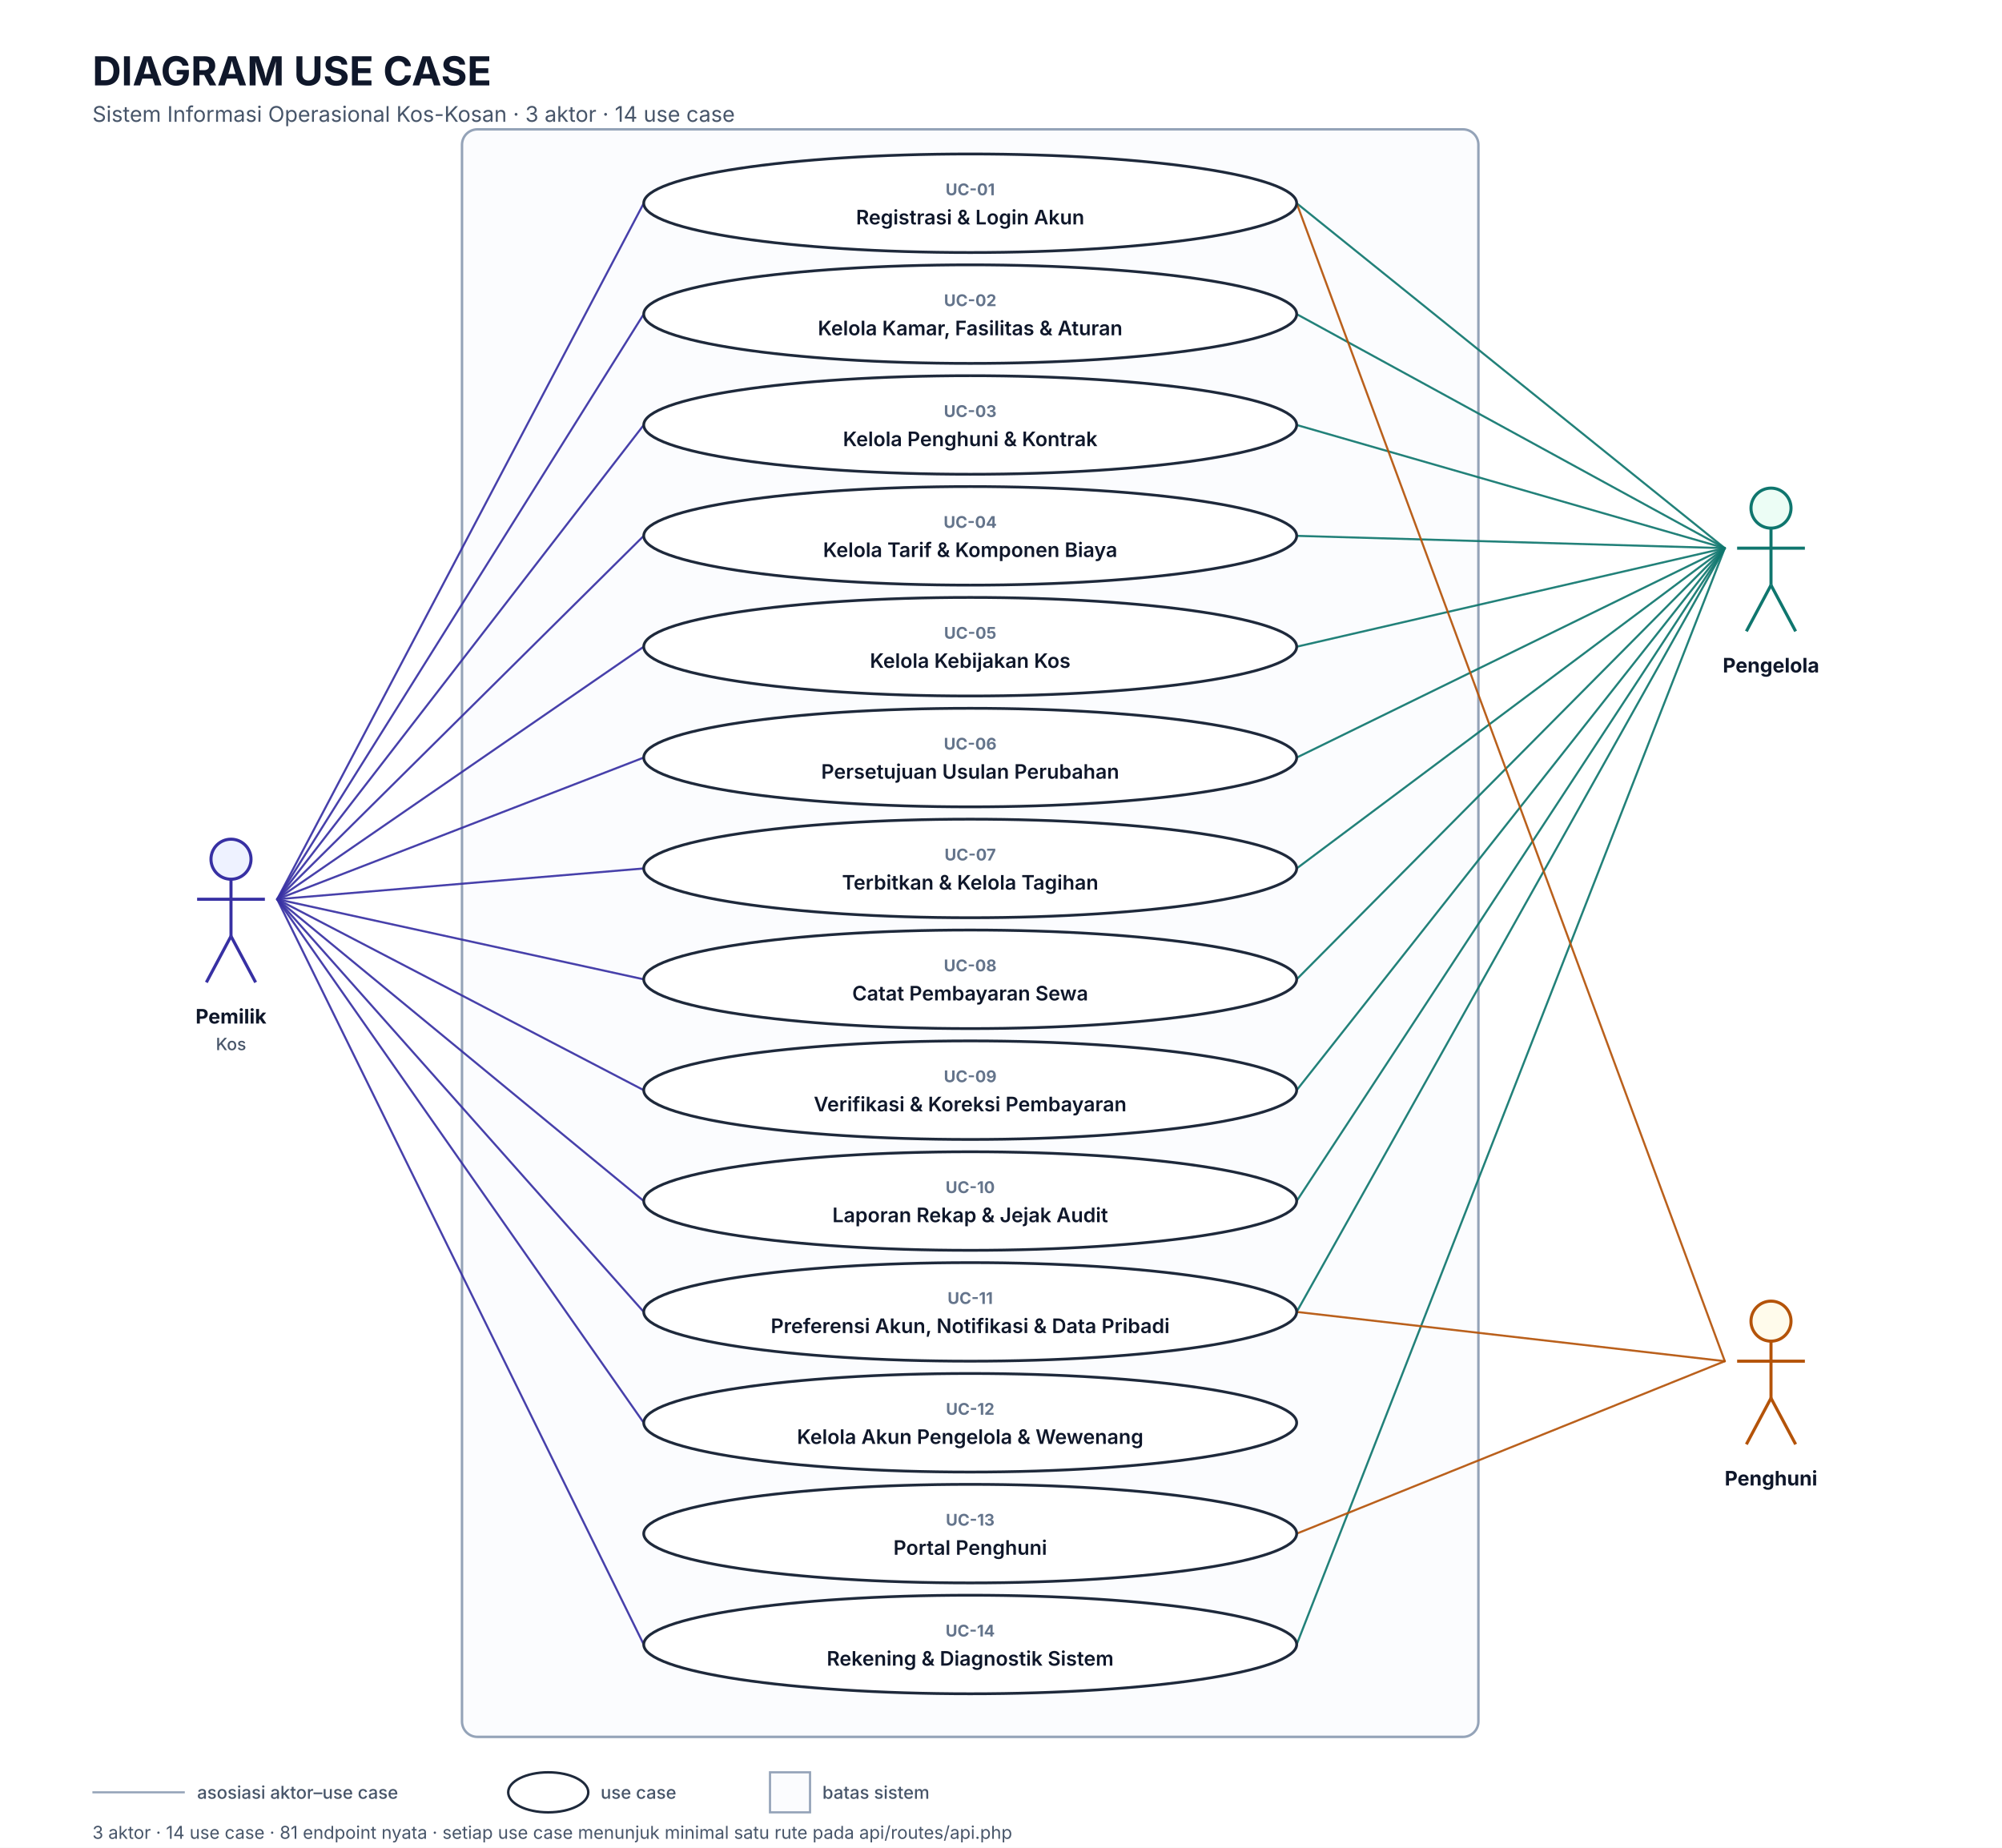
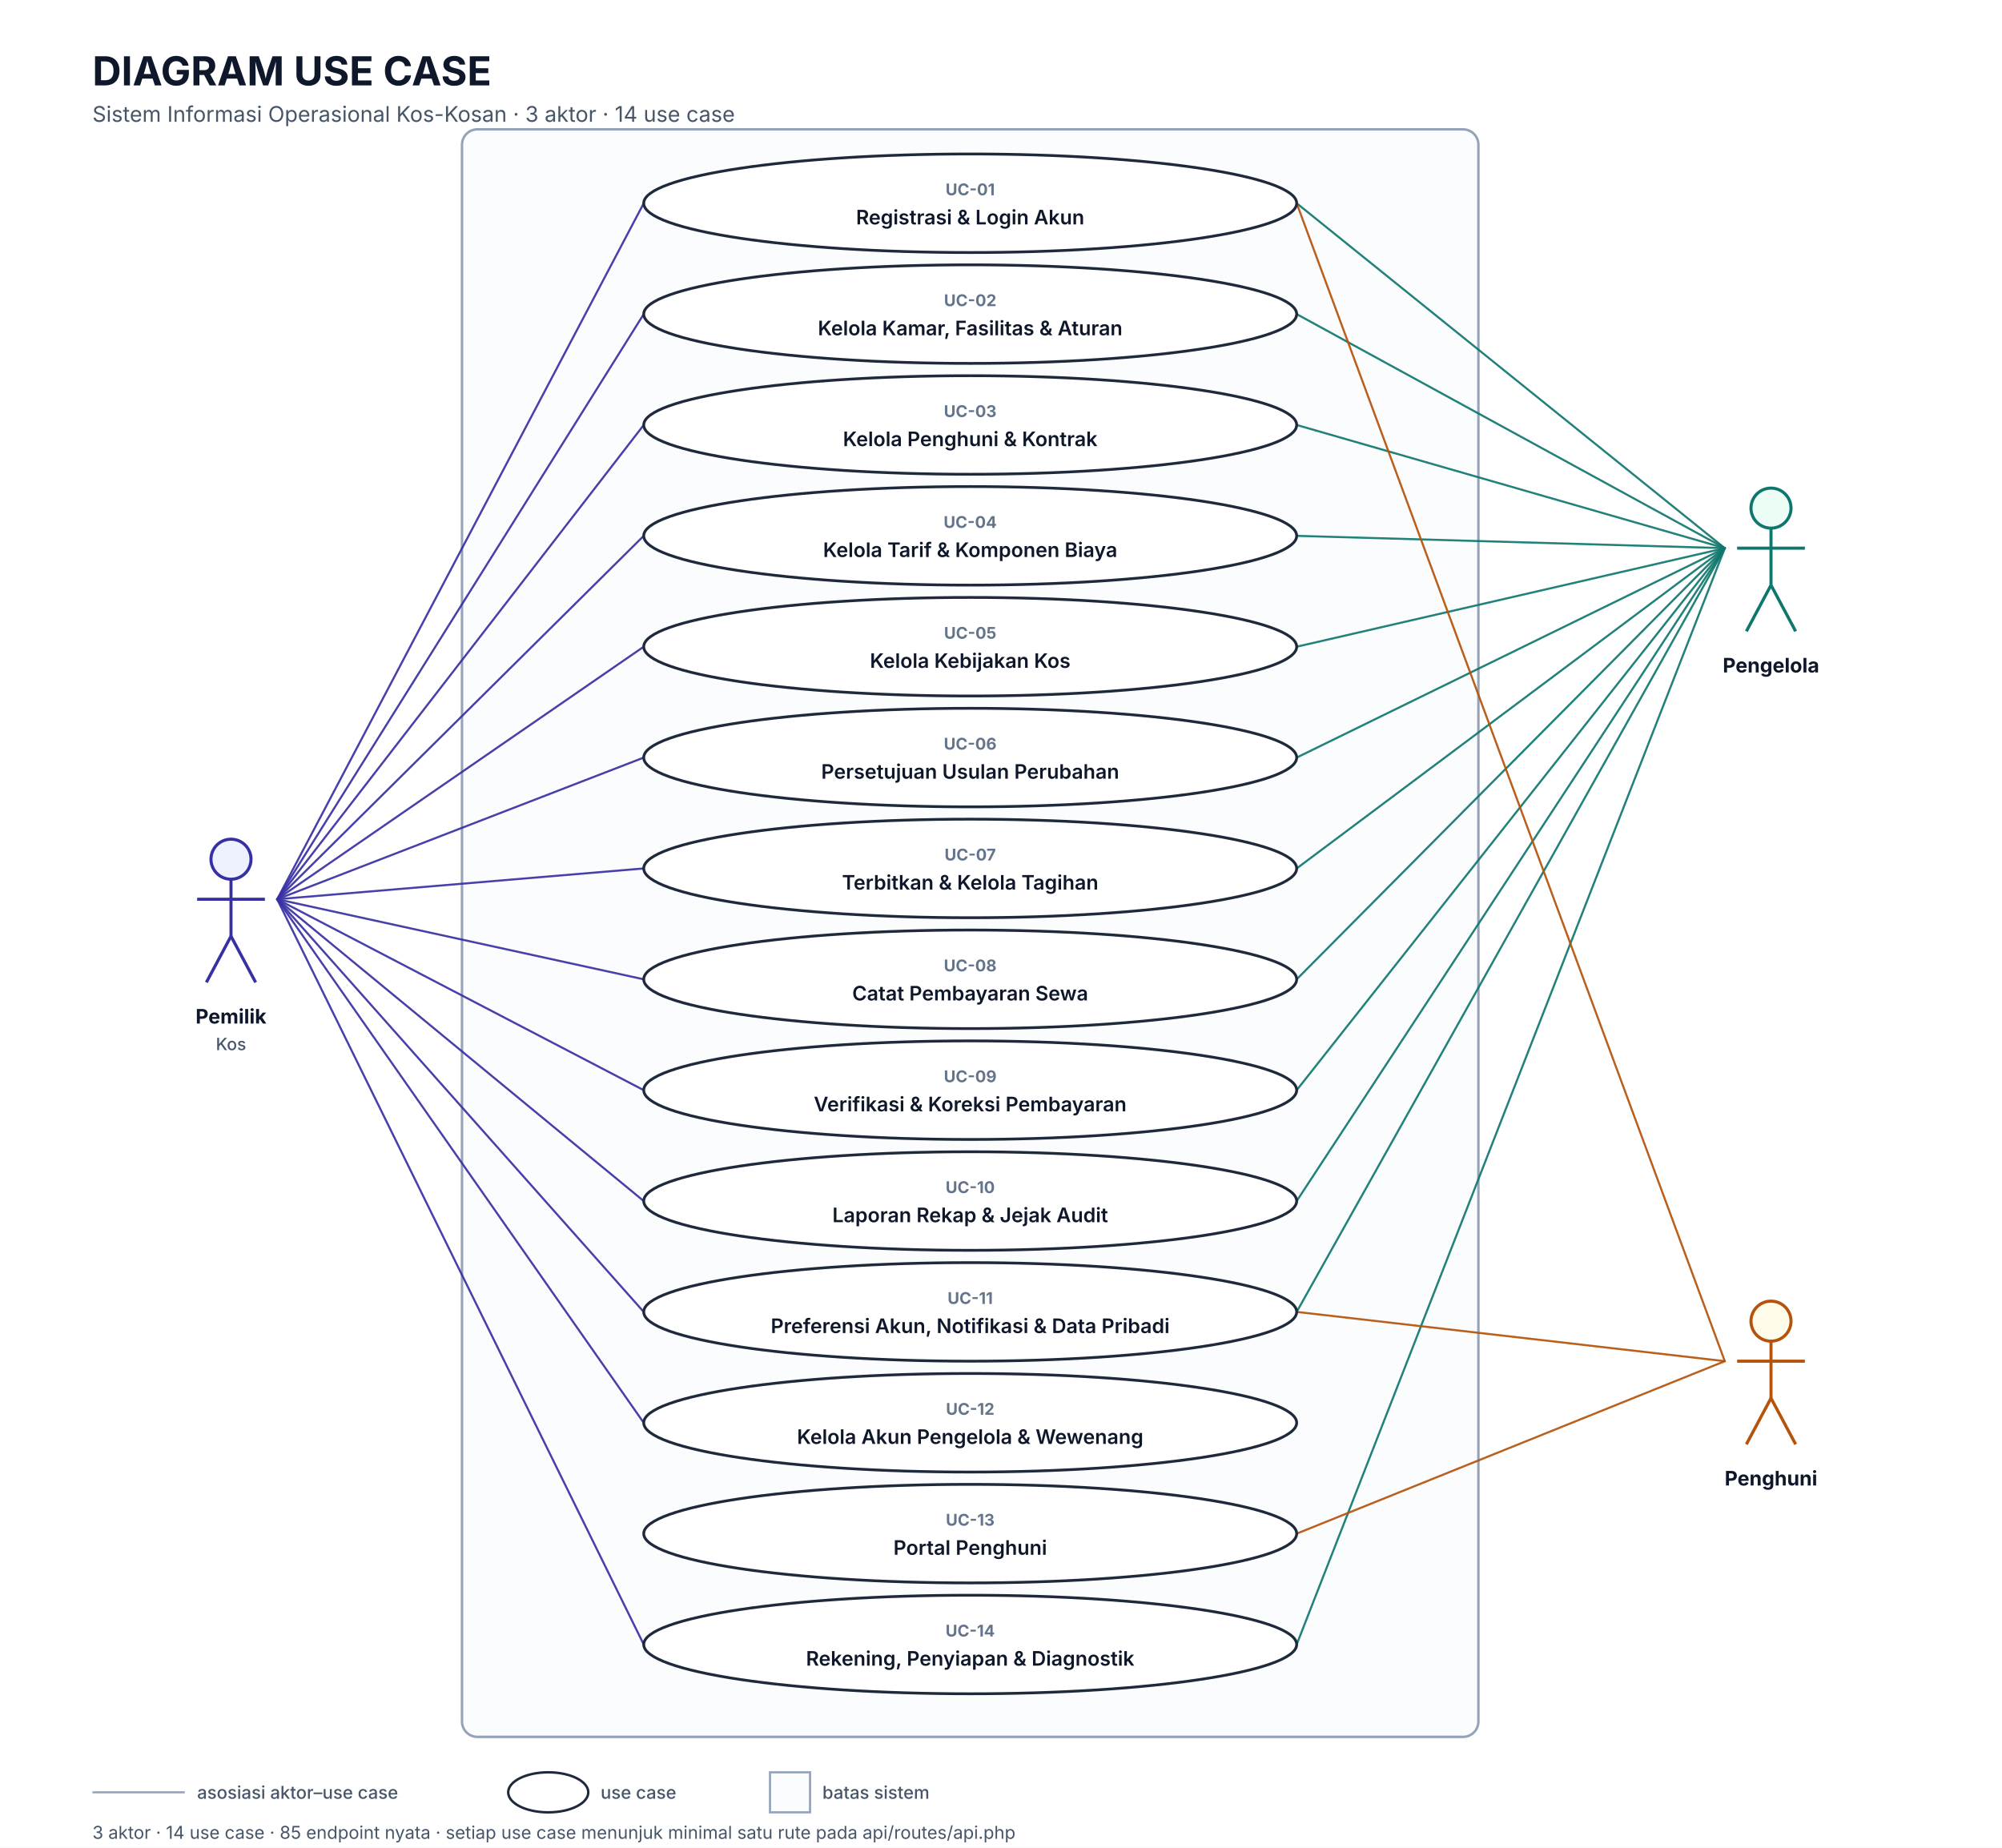
<svg xmlns="http://www.w3.org/2000/svg" width="1300" height="1200" viewBox="0 0 1300 1200" font-family="'Segoe UI', 'Inter', 'Helvetica Neue', Arial, sans-serif">
  <rect width="1300" height="1200" fill="#ffffff" />
  <text x="60" y="46" text-anchor="start" dominant-baseline="central" font-size="26" font-weight="700" fill="#0f172a">DIAGRAM USE CASE</text>
  <text x="60" y="74" text-anchor="start" dominant-baseline="central" font-size="14" font-weight="400" fill="#475569">Sistem Informasi Operasional Kos-Kosan  ·  3 aktor  ·  14 use case</text>
  <rect x="300" y="84" width="660" height="1044" rx="10" fill="#fbfcfe" stroke="#94a3b8" stroke-width="1.6" />
  <text x="630" y="114" text-anchor="middle" dominant-baseline="central" font-size="14" font-weight="700" fill="#334155">Sistem Informasi Operasional Kos-Kosan</text>
  <path d="M180 584 L418 132" fill="none" stroke="#3730a3" stroke-width="1.35" stroke-linecap="round" opacity="0.92" />
  <path d="M180 584 L418 204" fill="none" stroke="#3730a3" stroke-width="1.35" stroke-linecap="round" opacity="0.92" />
  <path d="M180 584 L418 276" fill="none" stroke="#3730a3" stroke-width="1.35" stroke-linecap="round" opacity="0.92" />
  <path d="M180 584 L418 348" fill="none" stroke="#3730a3" stroke-width="1.35" stroke-linecap="round" opacity="0.92" />
  <path d="M180 584 L418 420" fill="none" stroke="#3730a3" stroke-width="1.35" stroke-linecap="round" opacity="0.92" />
  <path d="M180 584 L418 492" fill="none" stroke="#3730a3" stroke-width="1.35" stroke-linecap="round" opacity="0.92" />
  <path d="M180 584 L418 564" fill="none" stroke="#3730a3" stroke-width="1.35" stroke-linecap="round" opacity="0.92" />
  <path d="M180 584 L418 636" fill="none" stroke="#3730a3" stroke-width="1.35" stroke-linecap="round" opacity="0.92" />
  <path d="M180 584 L418 708" fill="none" stroke="#3730a3" stroke-width="1.35" stroke-linecap="round" opacity="0.92" />
  <path d="M180 584 L418 780" fill="none" stroke="#3730a3" stroke-width="1.35" stroke-linecap="round" opacity="0.92" />
  <path d="M180 584 L418 852" fill="none" stroke="#3730a3" stroke-width="1.35" stroke-linecap="round" opacity="0.92" />
  <path d="M180 584 L418 924" fill="none" stroke="#3730a3" stroke-width="1.35" stroke-linecap="round" opacity="0.92" />
  <path d="M180 584 L418 1068" fill="none" stroke="#3730a3" stroke-width="1.35" stroke-linecap="round" opacity="0.92" />
  <path d="M1120 356 L842 132" fill="none" stroke="#0f766e" stroke-width="1.35" stroke-linecap="round" opacity="0.92" />
  <path d="M1120 356 L842 204" fill="none" stroke="#0f766e" stroke-width="1.35" stroke-linecap="round" opacity="0.92" />
  <path d="M1120 356 L842 276" fill="none" stroke="#0f766e" stroke-width="1.35" stroke-linecap="round" opacity="0.92" />
  <path d="M1120 356 L842 348" fill="none" stroke="#0f766e" stroke-width="1.35" stroke-linecap="round" opacity="0.92" />
  <path d="M1120 356 L842 420" fill="none" stroke="#0f766e" stroke-width="1.35" stroke-linecap="round" opacity="0.92" />
  <path d="M1120 356 L842 492" fill="none" stroke="#0f766e" stroke-width="1.35" stroke-linecap="round" opacity="0.92" />
  <path d="M1120 356 L842 564" fill="none" stroke="#0f766e" stroke-width="1.35" stroke-linecap="round" opacity="0.92" />
  <path d="M1120 356 L842 636" fill="none" stroke="#0f766e" stroke-width="1.35" stroke-linecap="round" opacity="0.92" />
  <path d="M1120 356 L842 708" fill="none" stroke="#0f766e" stroke-width="1.35" stroke-linecap="round" opacity="0.92" />
  <path d="M1120 356 L842 780" fill="none" stroke="#0f766e" stroke-width="1.35" stroke-linecap="round" opacity="0.92" />
  <path d="M1120 356 L842 852" fill="none" stroke="#0f766e" stroke-width="1.35" stroke-linecap="round" opacity="0.92" />
  <path d="M1120 356 L842 1068" fill="none" stroke="#0f766e" stroke-width="1.35" stroke-linecap="round" opacity="0.92" />
  <path d="M1120 884 L842 132" fill="none" stroke="#b45309" stroke-width="1.35" stroke-linecap="round" opacity="0.92" />
  <path d="M1120 884 L842 852" fill="none" stroke="#b45309" stroke-width="1.35" stroke-linecap="round" opacity="0.92" />
  <path d="M1120 884 L842 996" fill="none" stroke="#b45309" stroke-width="1.35" stroke-linecap="round" opacity="0.92" />
  <ellipse cx="630" cy="132" rx="212" ry="32" fill="#ffffff" stroke="#1e293b" stroke-width="1.8" />
  <text x="630" y="123" text-anchor="middle" dominant-baseline="central" font-size="10.5" font-weight="700" fill="#64748b">UC-01</text>
  <text x="630" y="141" text-anchor="middle" dominant-baseline="central" font-size="13" font-weight="600" fill="#0f172a">Registrasi &amp; Login Akun</text>
  <ellipse cx="630" cy="204" rx="212" ry="32" fill="#ffffff" stroke="#1e293b" stroke-width="1.8" />
  <text x="630" y="195" text-anchor="middle" dominant-baseline="central" font-size="10.5" font-weight="700" fill="#64748b">UC-02</text>
  <text x="630" y="213" text-anchor="middle" dominant-baseline="central" font-size="13" font-weight="600" fill="#0f172a">Kelola Kamar, Fasilitas &amp; Aturan</text>
  <ellipse cx="630" cy="276" rx="212" ry="32" fill="#ffffff" stroke="#1e293b" stroke-width="1.8" />
  <text x="630" y="267" text-anchor="middle" dominant-baseline="central" font-size="10.5" font-weight="700" fill="#64748b">UC-03</text>
  <text x="630" y="285" text-anchor="middle" dominant-baseline="central" font-size="13" font-weight="600" fill="#0f172a">Kelola Penghuni &amp; Kontrak</text>
  <ellipse cx="630" cy="348" rx="212" ry="32" fill="#ffffff" stroke="#1e293b" stroke-width="1.8" />
  <text x="630" y="339" text-anchor="middle" dominant-baseline="central" font-size="10.5" font-weight="700" fill="#64748b">UC-04</text>
  <text x="630" y="357" text-anchor="middle" dominant-baseline="central" font-size="13" font-weight="600" fill="#0f172a">Kelola Tarif &amp; Komponen Biaya</text>
  <ellipse cx="630" cy="420" rx="212" ry="32" fill="#ffffff" stroke="#1e293b" stroke-width="1.8" />
  <text x="630" y="411" text-anchor="middle" dominant-baseline="central" font-size="10.5" font-weight="700" fill="#64748b">UC-05</text>
  <text x="630" y="429" text-anchor="middle" dominant-baseline="central" font-size="13" font-weight="600" fill="#0f172a">Kelola Kebijakan Kos</text>
  <ellipse cx="630" cy="492" rx="212" ry="32" fill="#ffffff" stroke="#1e293b" stroke-width="1.8" />
  <text x="630" y="483" text-anchor="middle" dominant-baseline="central" font-size="10.5" font-weight="700" fill="#64748b">UC-06</text>
  <text x="630" y="501" text-anchor="middle" dominant-baseline="central" font-size="13" font-weight="600" fill="#0f172a">Persetujuan Usulan Perubahan</text>
  <ellipse cx="630" cy="564" rx="212" ry="32" fill="#ffffff" stroke="#1e293b" stroke-width="1.8" />
  <text x="630" y="555" text-anchor="middle" dominant-baseline="central" font-size="10.5" font-weight="700" fill="#64748b">UC-07</text>
  <text x="630" y="573" text-anchor="middle" dominant-baseline="central" font-size="13" font-weight="600" fill="#0f172a">Terbitkan &amp; Kelola Tagihan</text>
  <ellipse cx="630" cy="636" rx="212" ry="32" fill="#ffffff" stroke="#1e293b" stroke-width="1.8" />
  <text x="630" y="627" text-anchor="middle" dominant-baseline="central" font-size="10.5" font-weight="700" fill="#64748b">UC-08</text>
  <text x="630" y="645" text-anchor="middle" dominant-baseline="central" font-size="13" font-weight="600" fill="#0f172a">Catat Pembayaran Sewa</text>
  <ellipse cx="630" cy="708" rx="212" ry="32" fill="#ffffff" stroke="#1e293b" stroke-width="1.8" />
  <text x="630" y="699" text-anchor="middle" dominant-baseline="central" font-size="10.5" font-weight="700" fill="#64748b">UC-09</text>
  <text x="630" y="717" text-anchor="middle" dominant-baseline="central" font-size="13" font-weight="600" fill="#0f172a">Verifikasi &amp; Koreksi Pembayaran</text>
  <ellipse cx="630" cy="780" rx="212" ry="32" fill="#ffffff" stroke="#1e293b" stroke-width="1.8" />
  <text x="630" y="771" text-anchor="middle" dominant-baseline="central" font-size="10.5" font-weight="700" fill="#64748b">UC-10</text>
  <text x="630" y="789" text-anchor="middle" dominant-baseline="central" font-size="13" font-weight="600" fill="#0f172a">Laporan Rekap &amp; Jejak Audit</text>
  <ellipse cx="630" cy="852" rx="212" ry="32" fill="#ffffff" stroke="#1e293b" stroke-width="1.8" />
  <text x="630" y="843" text-anchor="middle" dominant-baseline="central" font-size="10.5" font-weight="700" fill="#64748b">UC-11</text>
  <text x="630" y="861" text-anchor="middle" dominant-baseline="central" font-size="13" font-weight="600" fill="#0f172a">Preferensi Akun, Notifikasi &amp; Data Pribadi</text>
  <ellipse cx="630" cy="924" rx="212" ry="32" fill="#ffffff" stroke="#1e293b" stroke-width="1.8" />
  <text x="630" y="915" text-anchor="middle" dominant-baseline="central" font-size="10.5" font-weight="700" fill="#64748b">UC-12</text>
  <text x="630" y="933" text-anchor="middle" dominant-baseline="central" font-size="13" font-weight="600" fill="#0f172a">Kelola Akun Pengelola &amp; Wewenang</text>
  <ellipse cx="630" cy="996" rx="212" ry="32" fill="#ffffff" stroke="#1e293b" stroke-width="1.8" />
  <text x="630" y="987" text-anchor="middle" dominant-baseline="central" font-size="10.5" font-weight="700" fill="#64748b">UC-13</text>
  <text x="630" y="1005" text-anchor="middle" dominant-baseline="central" font-size="13" font-weight="600" fill="#0f172a">Portal Penghuni</text>
  <ellipse cx="630" cy="1068" rx="212" ry="32" fill="#ffffff" stroke="#1e293b" stroke-width="1.8" />
  <text x="630" y="1059" text-anchor="middle" dominant-baseline="central" font-size="10.5" font-weight="700" fill="#64748b">UC-14</text>
-   <text x="630" y="1077" text-anchor="middle" dominant-baseline="central" font-size="13" font-weight="600" fill="#0f172a">Rekening &amp; Diagnostik Sistem</text>
+   <text x="630" y="1077" text-anchor="middle" dominant-baseline="central" font-size="13" font-weight="600" fill="#0f172a">Rekening, Penyiapan &amp; Diagnostik</text>
  <circle cx="150" cy="558" r="13" fill="#eef2ff" stroke="#3730a3" stroke-width="2" />
  <path d="M150 571 V608" fill="none" stroke="#3730a3" stroke-width="2" />
  <path d="M128 584 H172" fill="none" stroke="#3730a3" stroke-width="2" />
  <path d="M150 608 L134 638 M150 608 L166 638" fill="none" stroke="#3730a3" stroke-width="2" />
  <text x="150" y="660" text-anchor="middle" dominant-baseline="central" font-size="13" font-weight="700" fill="#0f172a">Pemilik</text>
  <text x="150" y="678" text-anchor="middle" dominant-baseline="central" font-size="11" font-weight="500" fill="#475569">Kos</text>
  <circle cx="1150" cy="330" r="13" fill="#ecfdf5" stroke="#0f766e" stroke-width="2" />
  <path d="M1150 343 V380" fill="none" stroke="#0f766e" stroke-width="2" />
  <path d="M1128 356 H1172" fill="none" stroke="#0f766e" stroke-width="2" />
  <path d="M1150 380 L1134 410 M1150 380 L1166 410" fill="none" stroke="#0f766e" stroke-width="2" />
  <text x="1150" y="432" text-anchor="middle" dominant-baseline="central" font-size="13" font-weight="700" fill="#0f172a">Pengelola</text>
  <circle cx="1150" cy="858" r="13" fill="#fffbeb" stroke="#b45309" stroke-width="2" />
  <path d="M1150 871 V908" fill="none" stroke="#b45309" stroke-width="2" />
  <path d="M1128 884 H1172" fill="none" stroke="#b45309" stroke-width="2" />
  <path d="M1150 908 L1134 938 M1150 908 L1166 938" fill="none" stroke="#b45309" stroke-width="2" />
  <text x="1150" y="960" text-anchor="middle" dominant-baseline="central" font-size="13" font-weight="700" fill="#0f172a">Penghuni</text>
  <path d="M60 1164 H120" fill="none" stroke="#94a3b8" stroke-width="1.35" />
  <text x="128" y="1164" text-anchor="start" dominant-baseline="central" font-size="11.5" font-weight="500" fill="#475569">asosiasi aktor–use case</text>
  <ellipse cx="356" cy="1164" rx="26" ry="13" fill="#ffffff" stroke="#1e293b" stroke-width="1.6" />
  <text x="390" y="1164" text-anchor="start" dominant-baseline="central" font-size="11.5" font-weight="500" fill="#475569">use case</text>
  <rect x="500" y="1151" width="26" height="26" fill="#fbfcfe" stroke="#94a3b8" stroke-width="1.4" />
  <text x="534" y="1164" text-anchor="start" dominant-baseline="central" font-size="11.5" font-weight="500" fill="#475569">batas sistem</text>
-   <text x="60" y="1190" text-anchor="start" dominant-baseline="central" font-size="11.5" font-weight="400" fill="#475569">3 aktor  ·  14 use case  ·  81 endpoint nyata  ·  setiap use case menunjuk minimal satu rute pada api/routes/api.php</text>
+   <text x="60" y="1190" text-anchor="start" dominant-baseline="central" font-size="11.5" font-weight="400" fill="#475569">3 aktor  ·  14 use case  ·  85 endpoint nyata  ·  setiap use case menunjuk minimal satu rute pada api/routes/api.php</text>
</svg>
